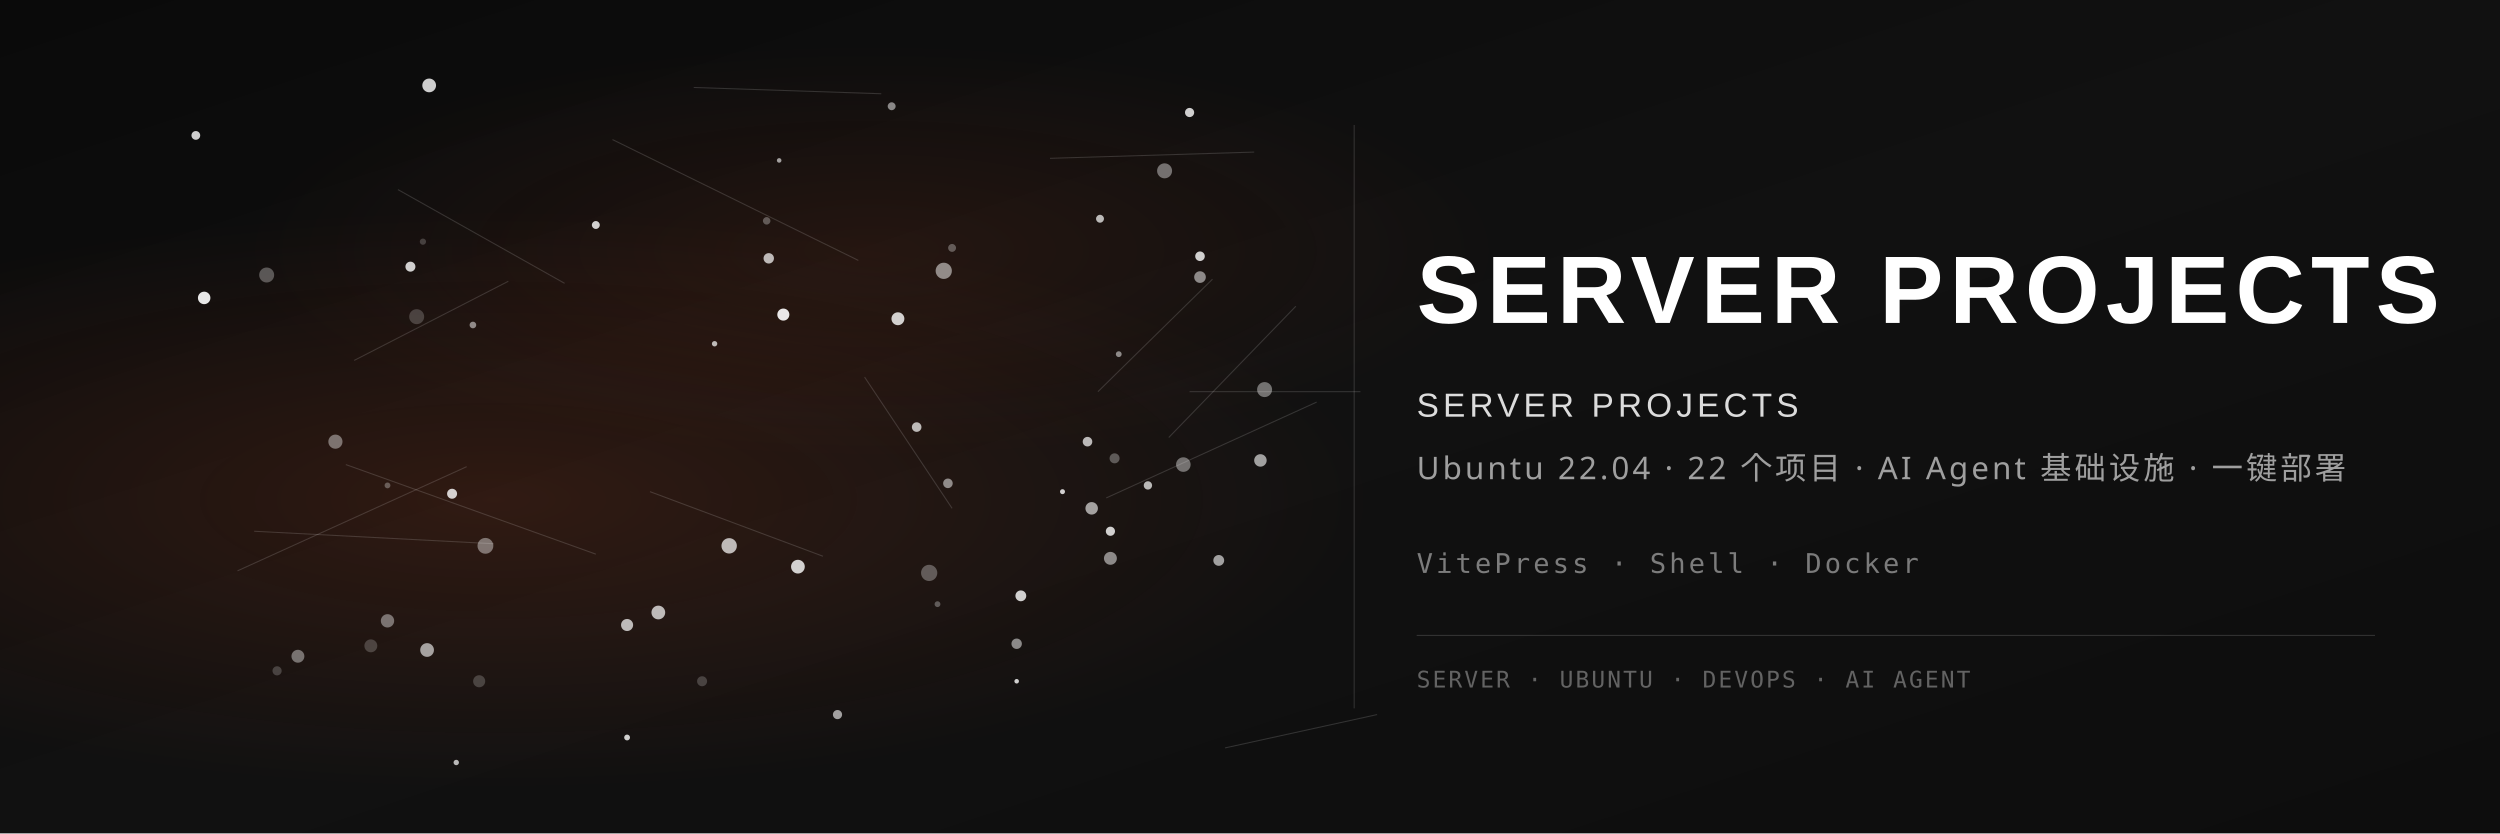
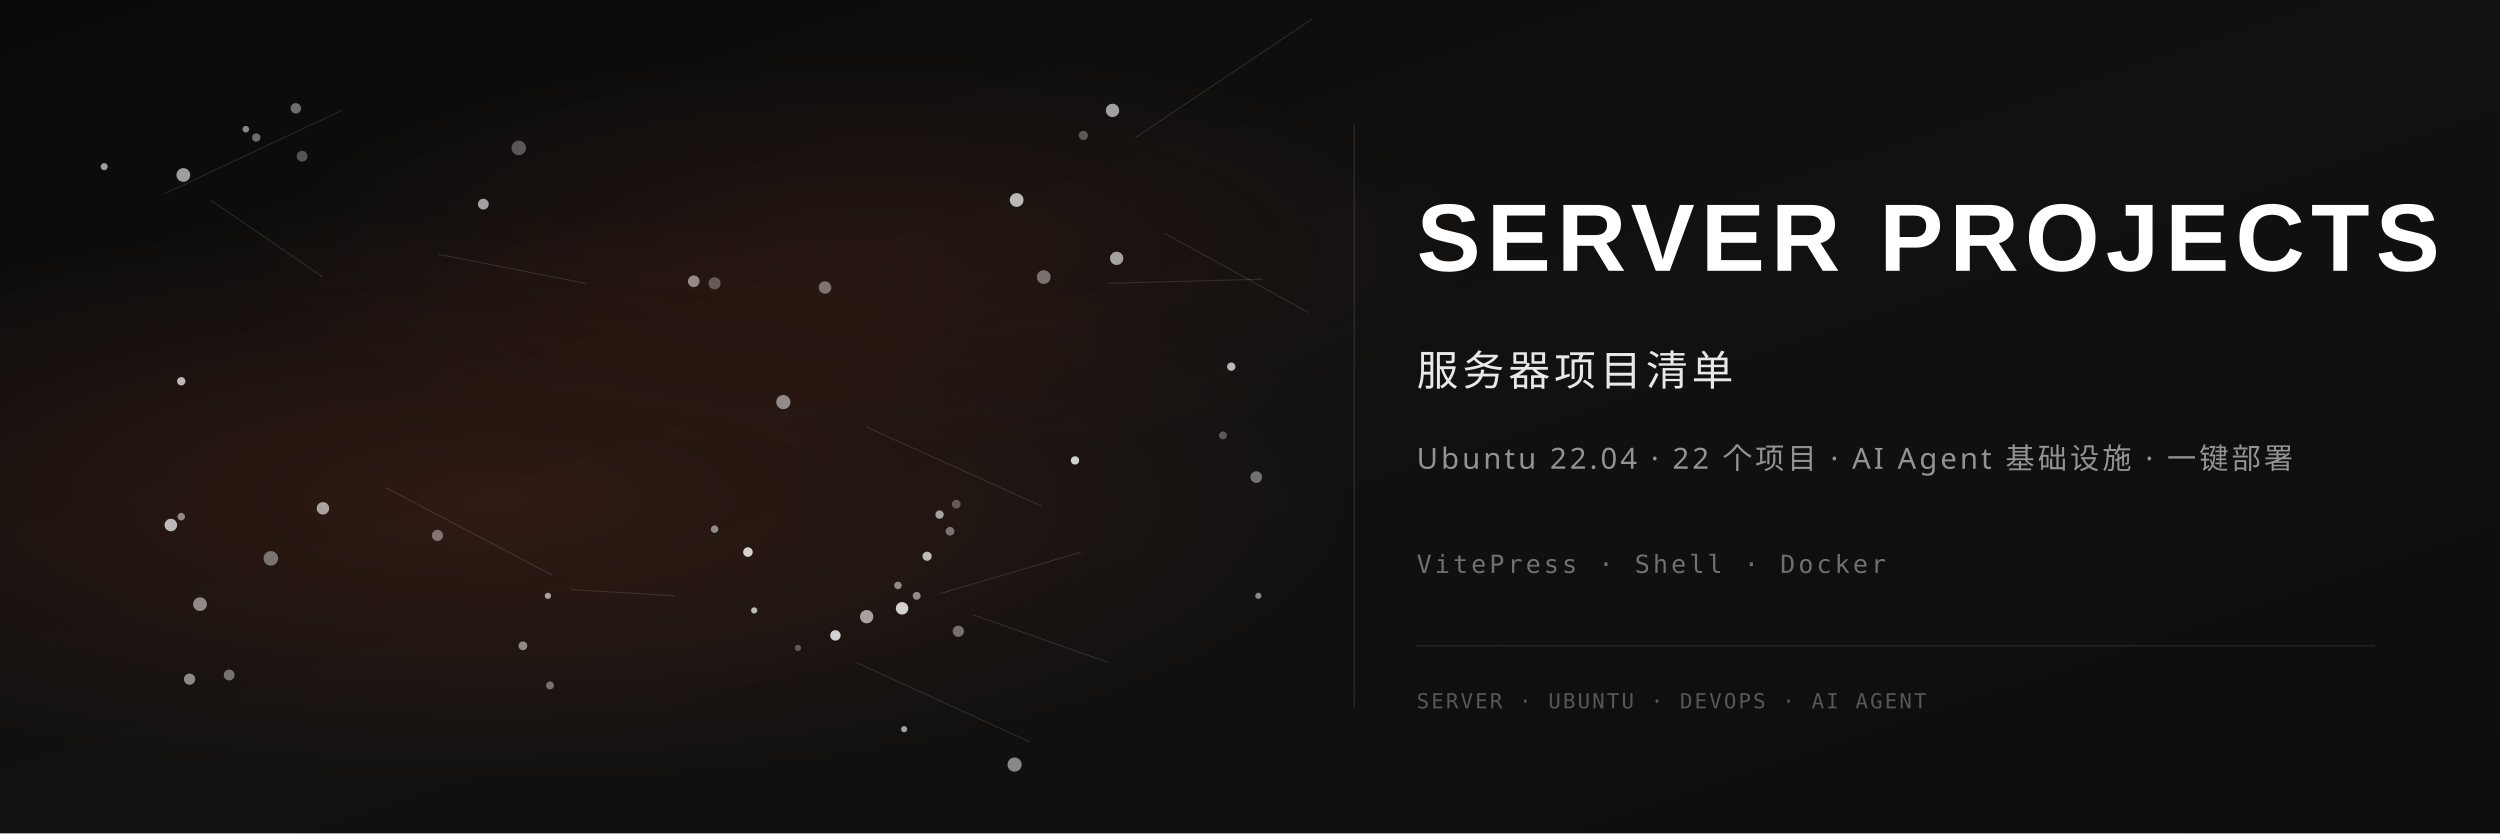
<svg xmlns="http://www.w3.org/2000/svg" viewBox="0 0 1200 400" width="1200" height="400">
  <defs>
    <linearGradient id="bg" x1="0%" y1="0%" x2="100%" y2="100%">
      <stop offset="0%" style="stop-color:#0a0a0a" />
      <stop offset="50%" style="stop-color:#111111" />
      <stop offset="100%" style="stop-color:#0d0d0d" />
    </linearGradient>
    <radialGradient id="glow1" cx="20%" cy="60%" r="35%">
      <stop offset="0%" style="stop-color:#E95420;stop-opacity:0.15" />
      <stop offset="100%" style="stop-color:#E95420;stop-opacity:0" />
    </radialGradient>
    <radialGradient id="glow2" cx="35%" cy="30%" r="25%">
      <stop offset="0%" style="stop-color:#E95420;stop-opacity:0.1" />
      <stop offset="100%" style="stop-color:#E95420;stop-opacity:0" />
    </radialGradient>
  </defs>
  <rect width="1200" height="400" fill="url(#bg)" />
  <rect width="1200" height="400" fill="url(#glow1)" />
  <rect width="1200" height="400" fill="url(#glow2)" />
-   <circle cx="488" cy="327" r="1.1" fill="white" opacity="0.8" />
-   <circle cx="197" cy="128" r="2.4" fill="white" opacity="0.8" />
-   <circle cx="205" cy="312" r="3.3" fill="white" opacity="0.6" />
-   <circle cx="350" cy="262" r="3.7" fill="white" opacity="0.7" />
-   <circle cx="440" cy="205" r="2.3" fill="white" opacity="0.7" />
-   <circle cx="343" cy="165" r="1.3" fill="white" opacity="0.7" />
-   <circle cx="571" cy="54" r="2.2" fill="white" opacity="0.8" />
-   <circle cx="203" cy="116" r="1.5" fill="white" opacity="0.2" />
-   <circle cx="178" cy="310" r="3.1" fill="white" opacity="0.2" />
-   <circle cx="376" cy="151" r="2.9" fill="white" opacity="0.9" />
-   <circle cx="522" cy="212" r="2.3" fill="white" opacity="0.7" />
-   <circle cx="576" cy="123" r="2.3" fill="white" opacity="0.8" />
-   <circle cx="186" cy="298" r="3.2" fill="white" opacity="0.4" />
-   <circle cx="230" cy="327" r="2.9" fill="white" opacity="0.2" />
-   <circle cx="186" cy="233" r="1.4" fill="white" opacity="0.3" />
-   <circle cx="537" cy="170" r="1.4" fill="white" opacity="0.5" />
-   <circle cx="453" cy="130" r="3.9" fill="white" opacity="0.5" />
-   <circle cx="533" cy="268" r="3.1" fill="white" opacity="0.5" />
-   <circle cx="428" cy="51" r="1.9" fill="white" opacity="0.5" />
-   <circle cx="551" cy="233" r="2.0" fill="white" opacity="0.7" />
-   <circle cx="605" cy="221" r="3.0" fill="white" opacity="0.6" />
-   <circle cx="219" cy="366" r="1.3" fill="white" opacity="0.7" />
-   <circle cx="402" cy="343" r="2.2" fill="white" opacity="0.6" />
-   <circle cx="535" cy="220" r="2.4" fill="white" opacity="0.3" />
-   <circle cx="607" cy="187" r="3.6" fill="white" opacity="0.4" />
-   <circle cx="161" cy="212" r="3.4" fill="white" opacity="0.4" />
-   <circle cx="533" cy="255" r="2.2" fill="white" opacity="0.8" />
-   <circle cx="374" cy="77" r="1.1" fill="white" opacity="0.6" />
-   <circle cx="143" cy="315" r="3.1" fill="white" opacity="0.4" />
-   <circle cx="576" cy="133" r="2.8" fill="white" opacity="0.5" />
-   <circle cx="316" cy="294" r="3.3" fill="white" opacity="0.7" />
-   <circle cx="369" cy="124" r="2.5" fill="white" opacity="0.7" />
-   <circle cx="233" cy="262" r="3.8" fill="white" opacity="0.4" />
-   <circle cx="524" cy="244" r="3.0" fill="white" opacity="0.6" />
-   <circle cx="301" cy="354" r="1.4" fill="white" opacity="0.8" />
-   <circle cx="133" cy="322" r="2.2" fill="white" opacity="0.2" />
-   <circle cx="431" cy="153" r="3.1" fill="white" opacity="0.8" />
-   <circle cx="227" cy="156" r="1.6" fill="white" opacity="0.5" />
-   <circle cx="301" cy="300" r="2.9" fill="white" opacity="0.7" />
-   <circle cx="559" cy="82" r="3.6" fill="white" opacity="0.4" />
-   <circle cx="510" cy="236" r="1.2" fill="white" opacity="0.8" />
-   <circle cx="98" cy="143" r="3.0" fill="white" opacity="0.9" />
-   <circle cx="528" cy="105" r="1.9" fill="white" opacity="0.7" />
-   <circle cx="200" cy="152" r="3.6" fill="white" opacity="0.2" />
-   <circle cx="455" cy="232" r="2.3" fill="white" opacity="0.5" />
-   <circle cx="585" cy="269" r="2.6" fill="white" opacity="0.6" />
-   <circle cx="568" cy="223" r="3.5" fill="white" opacity="0.4" />
-   <circle cx="94" cy="65" r="2.1" fill="white" opacity="0.8" />
-   <circle cx="457" cy="119" r="1.9" fill="white" opacity="0.3" />
-   <circle cx="368" cy="106" r="1.8" fill="white" opacity="0.3" />
-   <circle cx="217" cy="237" r="2.4" fill="white" opacity="0.8" />
-   <circle cx="128" cy="132" r="3.6" fill="white" opacity="0.3" />
-   <circle cx="286" cy="108" r="1.9" fill="white" opacity="0.8" />
-   <circle cx="383" cy="272" r="3.3" fill="white" opacity="0.8" />
-   <circle cx="446" cy="275" r="3.9" fill="white" opacity="0.3" />
-   <circle cx="206" cy="41" r="3.3" fill="white" opacity="0.8" />
-   <circle cx="488" cy="309" r="2.5" fill="white" opacity="0.5" />
-   <circle cx="337" cy="327" r="2.4" fill="white" opacity="0.2" />
-   <circle cx="490" cy="286" r="2.6" fill="white" opacity="0.8" />
-   <circle cx="450" cy="290" r="1.4" fill="white" opacity="0.3" />
-   <line x1="571" y1="188" x2="653" y2="188" stroke="white" stroke-width="0.5" opacity="0.15" />
-   <line x1="531" y1="239" x2="632" y2="193" stroke="white" stroke-width="0.5" opacity="0.15" />
-   <line x1="114" y1="274" x2="224" y2="224" stroke="white" stroke-width="0.5" opacity="0.15" />
-   <line x1="561" y1="210" x2="622" y2="147" stroke="white" stroke-width="0.5" opacity="0.15" />
-   <line x1="191" y1="91" x2="271" y2="136" stroke="white" stroke-width="0.5" opacity="0.15" />
-   <line x1="294" y1="67" x2="412" y2="125" stroke="white" stroke-width="0.5" opacity="0.15" />
-   <line x1="527" y1="188" x2="582" y2="134" stroke="white" stroke-width="0.5" opacity="0.15" />
-   <line x1="166" y1="223" x2="286" y2="266" stroke="white" stroke-width="0.5" opacity="0.15" />
-   <line x1="333" y1="42" x2="423" y2="45" stroke="white" stroke-width="0.5" opacity="0.15" />
-   <line x1="504" y1="76" x2="602" y2="73" stroke="white" stroke-width="0.5" opacity="0.15" />
-   <line x1="170" y1="173" x2="244" y2="135" stroke="white" stroke-width="0.5" opacity="0.15" />
-   <line x1="312" y1="236" x2="395" y2="267" stroke="white" stroke-width="0.5" opacity="0.15" />
-   <line x1="122" y1="255" x2="237" y2="261" stroke="white" stroke-width="0.5" opacity="0.15" />
-   <line x1="415" y1="181" x2="457" y2="244" stroke="white" stroke-width="0.5" opacity="0.15" />
-   <line x1="588" y1="359" x2="661" y2="343" stroke="white" stroke-width="0.5" opacity="0.15" />
+   <circle cx="459" cy="242" r="2.1" fill="white" opacity="0.3" />
+   <circle cx="91" cy="326" r="2.7" fill="white" opacity="0.5" />
+   <circle cx="82" cy="252" r="3.0" fill="white" opacity="0.7" />
+   <circle cx="50" cy="80" r="1.7" fill="white" opacity="0.6" />
+   <circle cx="210" cy="257" r="2.7" fill="white" opacity="0.4" />
+   <circle cx="249" cy="71" r="3.5" fill="white" opacity="0.3" />
+   <circle cx="87" cy="248" r="1.8" fill="white" opacity="0.5" />
+   <circle cx="433" cy="292" r="3.0" fill="white" opacity="0.8" />
+   <circle cx="110" cy="324" r="2.6" fill="white" opacity="0.4" />
+   <circle cx="232" cy="98" r="2.6" fill="white" opacity="0.6" />
+   <circle cx="487" cy="367" r="3.4" fill="white" opacity="0.5" />
+   <circle cx="534" cy="53" r="3.2" fill="white" opacity="0.6" />
+   <circle cx="591" cy="176" r="2.0" fill="white" opacity="0.7" />
+   <circle cx="516" cy="221" r="2.0" fill="white" opacity="0.8" />
+   <circle cx="118" cy="62" r="1.6" fill="white" opacity="0.5" />
+   <circle cx="263" cy="286" r="1.5" fill="white" opacity="0.6" />
+   <circle cx="88" cy="84" r="3.3" fill="white" opacity="0.6" />
+   <circle cx="451" cy="247" r="2.0" fill="white" opacity="0.6" />
+   <circle cx="123" cy="66" r="2.0" fill="white" opacity="0.4" />
+   <circle cx="264" cy="329" r="1.9" fill="white" opacity="0.4" />
+   <circle cx="343" cy="136" r="2.9" fill="white" opacity="0.3" />
+   <circle cx="362" cy="293" r="1.5" fill="white" opacity="0.7" />
+   <circle cx="359" cy="265" r="2.3" fill="white" opacity="0.8" />
+   <circle cx="383" cy="311" r="1.5" fill="white" opacity="0.3" />
+   <circle cx="87" cy="183" r="2.0" fill="white" opacity="0.7" />
+   <circle cx="536" cy="124" r="3.2" fill="white" opacity="0.6" />
+   <circle cx="456" cy="255" r="2.1" fill="white" opacity="0.4" />
+   <circle cx="155" cy="244" r="3.0" fill="white" opacity="0.6" />
+   <circle cx="251" cy="310" r="2.1" fill="white" opacity="0.5" />
+   <circle cx="130" cy="268" r="3.5" fill="white" opacity="0.4" />
+   <circle cx="333" cy="135" r="2.8" fill="white" opacity="0.5" />
+   <circle cx="604" cy="286" r="1.5" fill="white" opacity="0.5" />
+   <circle cx="145" cy="75" r="2.6" fill="white" opacity="0.3" />
+   <circle cx="376" cy="193" r="3.4" fill="white" opacity="0.5" />
+   <circle cx="501" cy="133" r="3.3" fill="white" opacity="0.4" />
+   <circle cx="445" cy="267" r="2.2" fill="white" opacity="0.7" />
+   <circle cx="343" cy="254" r="1.8" fill="white" opacity="0.5" />
+   <circle cx="416" cy="296" r="3.2" fill="white" opacity="0.6" />
+   <circle cx="142" cy="52" r="2.5" fill="white" opacity="0.4" />
+   <circle cx="587" cy="209" r="1.9" fill="white" opacity="0.3" />
+   <circle cx="603" cy="229" r="2.8" fill="white" opacity="0.4" />
+   <circle cx="96" cy="290" r="3.3" fill="white" opacity="0.5" />
+   <circle cx="401" cy="305" r="2.5" fill="white" opacity="0.8" />
+   <circle cx="460" cy="303" r="2.7" fill="white" opacity="0.4" />
+   <circle cx="396" cy="138" r="3.0" fill="white" opacity="0.4" />
+   <circle cx="440" cy="286" r="1.9" fill="white" opacity="0.5" />
+   <circle cx="434" cy="350" r="1.5" fill="white" opacity="0.6" />
+   <circle cx="488" cy="96" r="3.3" fill="white" opacity="0.7" />
+   <circle cx="520" cy="65" r="2.2" fill="white" opacity="0.3" />
+   <circle cx="431" cy="281" r="1.8" fill="white" opacity="0.5" />
+   <line x1="451" y1="285" x2="519" y2="265" stroke="white" stroke-width="0.5" opacity="0.12" />
+   <line x1="467" y1="295" x2="532" y2="318" stroke="white" stroke-width="0.5" opacity="0.12" />
+   <line x1="79" y1="93" x2="164" y2="53" stroke="white" stroke-width="0.5" opacity="0.12" />
+   <line x1="559" y1="112" x2="628" y2="150" stroke="white" stroke-width="0.5" opacity="0.12" />
+   <line x1="185" y1="234" x2="265" y2="276" stroke="white" stroke-width="0.5" opacity="0.12" />
+   <line x1="101" y1="96" x2="155" y2="133" stroke="white" stroke-width="0.5" opacity="0.12" />
+   <line x1="532" y1="136" x2="606" y2="134" stroke="white" stroke-width="0.5" opacity="0.12" />
+   <line x1="545" y1="66" x2="630" y2="9" stroke="white" stroke-width="0.5" opacity="0.12" />
+   <line x1="411" y1="318" x2="494" y2="356" stroke="white" stroke-width="0.5" opacity="0.12" />
+   <line x1="210" y1="122" x2="281" y2="136" stroke="white" stroke-width="0.5" opacity="0.12" />
+   <line x1="416" y1="205" x2="500" y2="243" stroke="white" stroke-width="0.5" opacity="0.12" />
+   <line x1="274" y1="283" x2="324" y2="286" stroke="white" stroke-width="0.5" opacity="0.12" />
  <line x1="650" y1="60" x2="650" y2="340" stroke="white" stroke-width="0.5" opacity="0.15" />
-   <text x="680" y="155" font-family="'SF Pro Display','Helvetica Neue',Arial,sans-serif" font-size="46" font-weight="800" fill="white" letter-spacing="3">SERVER PROJECTS</text>
-   <text x="680" y="200" font-family="'SF Pro Display','Helvetica Neue',Arial,sans-serif" font-size="16" font-weight="400" fill="white" opacity="0.85" letter-spacing="2">SERVER PROJECTS</text>
-   <text x="680" y="230" font-family="'Noto Sans SC','PingFang SC','Microsoft YaHei',sans-serif" font-size="15" font-weight="300" fill="white" opacity="0.6" letter-spacing="1.5">Ubuntu 22.04 · 22 个项目 · AI Agent 基础设施 · 一键部署</text>
-   <text x="680" y="275" font-family="'SF Mono','Fira Code','Consolas',monospace" font-size="13" fill="white" opacity="0.45" letter-spacing="1.5">VitePress · Shell · Docker</text>
-   <line x1="680" y1="305" x2="1140" y2="305" stroke="white" stroke-width="0.5" opacity="0.15" />
-   <text x="680" y="330" font-family="'SF Mono','Fira Code','Consolas',monospace" font-size="11" fill="white" opacity="0.35" letter-spacing="1">SERVER · UBUNTU · DEVOPS · AI AGENT</text>
+   <text x="680" y="130" font-family="'SF Pro Display','Helvetica Neue',Arial,sans-serif" font-size="46" font-weight="800" fill="white" letter-spacing="3">SERVER PROJECTS</text>
+   <text x="680" y="185" font-family="'Noto Sans SC','PingFang SC','Microsoft YaHei',sans-serif" font-size="20" font-weight="500" fill="white" opacity="0.9" letter-spacing="2">服务器项目清单</text>
+   <text x="680" y="225" font-family="'Noto Sans SC','PingFang SC','Microsoft YaHei',sans-serif" font-size="14" font-weight="300" fill="white" opacity="0.55" letter-spacing="1.5">Ubuntu 22.04 · 22 个项目 · AI Agent 基础设施 · 一键部署</text>
+   <text x="680" y="275" font-family="'SF Mono','Fira Code','Consolas',monospace" font-size="12" fill="white" opacity="0.4" letter-spacing="1.5">VitePress · Shell · Docker</text>
+   <line x1="680" y1="310" x2="1140" y2="310" stroke="white" stroke-width="0.5" opacity="0.12" />
+   <text x="680" y="340" font-family="'SF Mono','Fira Code','Consolas',monospace" font-size="10" fill="white" opacity="0.3" letter-spacing="1">SERVER · UBUNTU · DEVOPS · AI AGENT</text>
</svg>
